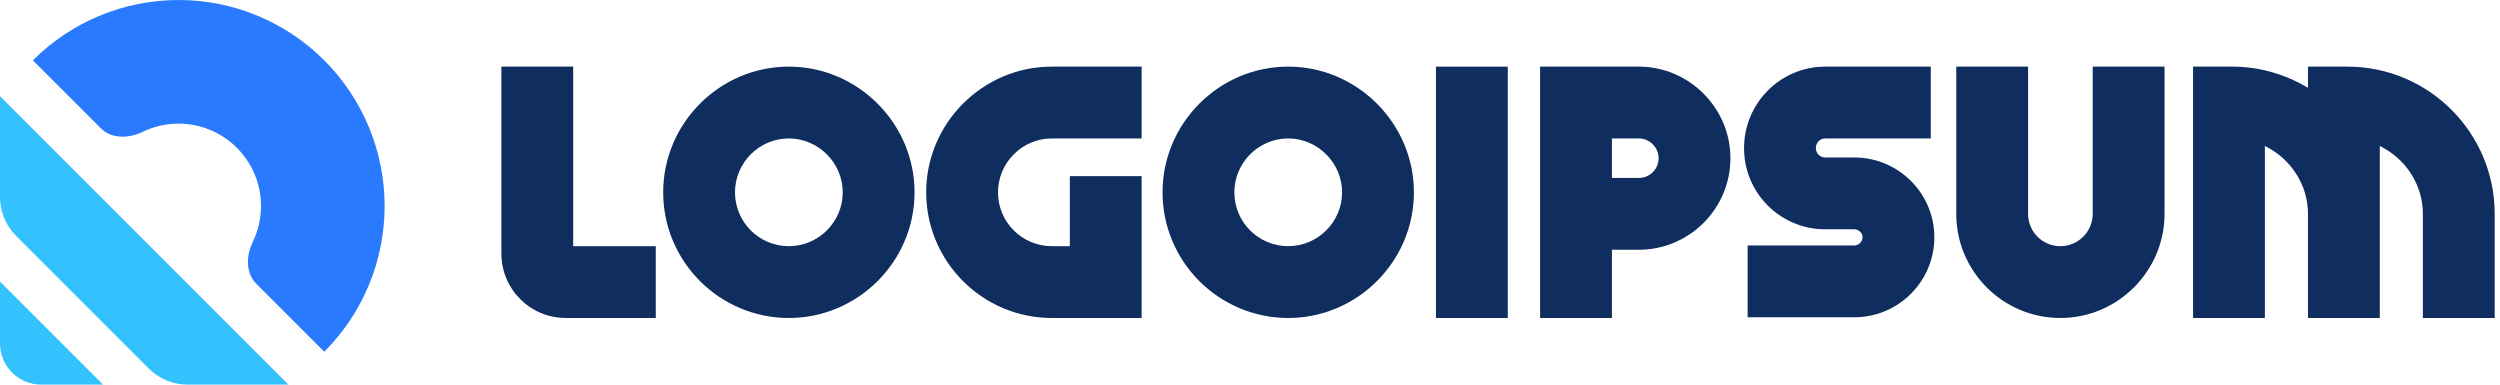
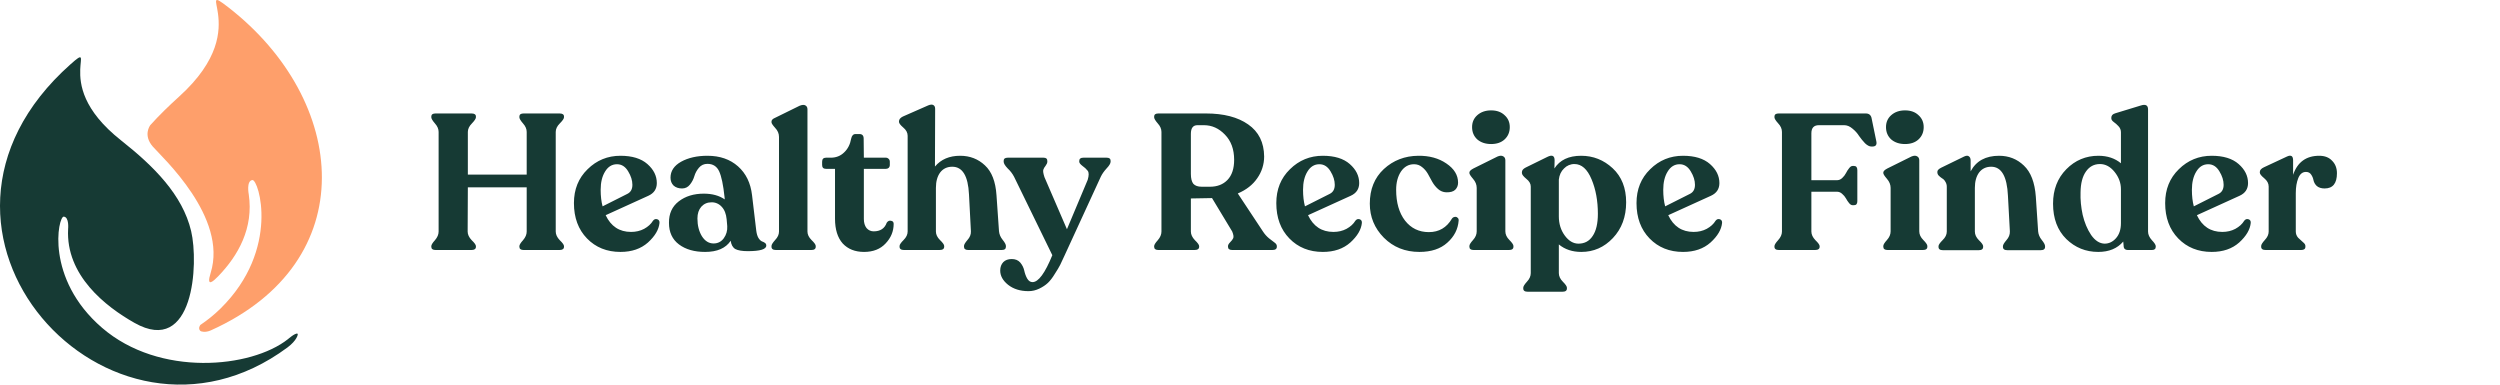
- <svg xmlns="http://www.w3.org/2000/svg" width="260" height="40" viewBox="0 0 260 40" fill="none">
-   <path d="M33.724 36.581C37.743 32.562 40 27.112 40 21.429C40 15.745 37.743 10.295 33.724 6.276C29.705 2.258 24.255 1.02188e-06 18.572 0C12.889 -1.02188e-06 7.438 2.258 3.419 6.276L10.491 13.347C11.606 14.463 13.408 14.407 14.828 13.718C15.984 13.157 17.262 12.857 18.572 12.857C20.845 12.857 23.025 13.76 24.633 15.368C26.24 16.975 27.143 19.155 27.143 21.429C27.143 22.738 26.843 24.017 26.282 25.173C25.593 26.592 25.537 28.394 26.653 29.51L33.724 36.581Z" fill="#297AFF" />
-   <path d="M30 40H19.51C17.994 40 16.541 39.398 15.469 38.326L1.674 24.531C0.602 23.459 0 22.006 0 20.49V10L30 40Z" fill="#34C2FF" />
-   <path d="M10.714 40H4.286C1.919 40 0 38.081 0 35.714V29.286L10.714 40Z" fill="#34C2FF" />
-   <path d="M244.137 6.929C252.577 6.929 259.448 13.801 259.448 22.241V33.071H251.979V22.241C251.979 19.141 250.112 16.452 247.498 15.182V33.071H240.029V22.241C240.029 19.141 238.161 16.452 235.547 15.182V33.071H228.078V6.929H232.186C235.024 6.929 237.713 7.751 240.029 9.133V6.929H244.137Z" fill="#0F2D5E" />
-   <path d="M225.112 22.241C225.112 28.216 220.219 33.071 214.281 33.071C208.306 33.071 203.451 28.216 203.451 22.241V6.929H210.92V22.241C210.92 24.108 212.414 25.602 214.281 25.602C216.111 25.602 217.643 24.108 217.643 22.241V6.929H225.112V22.241Z" fill="#0F2D5E" />
-   <path d="M201.174 24.668C201.174 29.262 197.439 32.996 192.846 32.996H181.754V25.527H192.846C193.294 25.527 193.705 25.154 193.705 24.668C193.705 24.22 193.294 23.847 192.846 23.847H189.821C185.153 23.847 181.381 20.075 181.381 15.407C181.381 10.738 185.153 6.929 189.821 6.929H200.8V14.398H189.821C189.261 14.398 188.85 14.846 188.85 15.407C188.85 15.929 189.261 16.378 189.821 16.378H192.846C197.439 16.378 201.174 20.112 201.174 24.668Z" fill="#0F2D5E" />
-   <path d="M170.441 6.929C175.67 6.929 179.964 11.224 179.964 16.452C179.964 21.718 175.67 25.975 170.441 25.975H167.64V33.071H160.171V6.929H170.441ZM170.441 18.506C171.562 18.506 172.495 17.61 172.495 16.452C172.495 15.332 171.562 14.398 170.441 14.398H167.64V18.506H170.441Z" fill="#0F2D5E" />
-   <path d="M156.809 33.071H149.34V6.929H156.809V33.071Z" fill="#0F2D5E" />
-   <path d="M147.046 20C147.046 27.208 141.145 33.071 133.975 33.071C126.767 33.071 120.904 27.208 120.904 20C120.904 12.83 126.767 6.929 133.975 6.929C141.145 6.929 147.046 12.83 147.046 20ZM139.577 20C139.577 16.938 137.037 14.398 133.975 14.398C130.875 14.398 128.373 16.938 128.373 20C128.373 23.1 130.875 25.602 133.975 25.602C137.037 25.602 139.577 23.1 139.577 20Z" fill="#0F2D5E" />
-   <path d="M118.731 18.32V33.071H109.394C102.187 33.071 96.323 27.208 96.323 20C96.323 12.83 102.187 6.929 109.394 6.929H118.731V14.398H109.394C106.295 14.398 103.793 16.938 103.793 20C103.793 23.1 106.295 25.602 109.394 25.602H111.262V18.32H118.731Z" fill="#0F2D5E" />
-   <path d="M95.113 20C95.113 27.208 89.212 33.071 82.042 33.071C74.834 33.071 68.971 27.208 68.971 20C68.971 12.83 74.834 6.929 82.042 6.929C89.212 6.929 95.113 12.83 95.113 20ZM87.644 20C87.644 16.938 85.104 14.398 82.042 14.398C78.942 14.398 76.44 16.938 76.44 20C76.44 23.1 78.942 25.602 82.042 25.602C85.104 25.602 87.644 23.1 87.644 20Z" fill="#0F2D5E" />
-   <path d="M68.201 25.602V33.071H58.865C55.131 33.071 52.143 30.083 52.143 26.349V6.929H59.612V25.602H68.201Z" fill="#0F2D5E" />
+ <svg xmlns="http://www.w3.org/2000/svg" width="260" height="40" fill="none" viewBox="0 0 260 40">
+   <path fill="#163A34" fill-rule="evenodd" d="M8.344 7.22c-.055 1.518.231 4.206 4.253 7.385 3.39 2.679 6.385 5.649 7.281 9.425.797 3.352.292 13.044-5.892 9.548-3.023-1.709-7.157-4.946-6.902-9.762 0 0 .129-1.237-.453-1.287-.58-.05-1.975 6.433 3.988 11.568 5.962 5.134 15.494 4.198 19.324 1.178 0 0 .76-.67.997-.574.106.042-.08.72-1.04 1.432C11.412 49.84-12.194 24.033 7.34 6.681c1.422-1.264 1.05-.733 1.004.539Z" clip-rule="evenodd" />
+   <path fill="#FE9F6B" fill-rule="evenodd" d="M22.673 1.433c.224 1.722.185 4.787-4.042 8.61-1.055.954-2.069 1.936-2.989 2.958-.072.094-.772 1.074.258 2.253.973 1.115 7.81 7.35 6.008 13.127-.504 1.616.317.833.782.353 2.086-2.152 3.698-5.016 3.18-8.525 0 0-.276-1.398.377-1.486.654-.086 2.928 7.2-3.292 13.345a14.642 14.642 0 0 1-2.116 1.725s-.29.35.003.627c.062.059.512.196 1.086-.062C37.826 27.21 36.214 10.446 23.755.768c-1.75-1.358-1.27-.776-1.082.665Z" clip-rule="evenodd" />
+   <path fill="#163A34" d="M45.296 26c-.294 0-.44-.113-.44-.34v-.06c0-.133.126-.34.38-.62.253-.293.38-.593.38-.9V13.72c0-.307-.127-.6-.38-.88-.254-.293-.38-.507-.38-.64v-.08c0-.213.146-.32.44-.32h3.74c.306 0 .46.107.46.32v.08c0 .133-.14.347-.42.64-.28.28-.42.573-.42.88v4.44h6.12v-4.44c0-.307-.127-.6-.38-.88-.254-.293-.38-.507-.38-.64v-.08c0-.213.146-.32.44-.32h3.74c.306 0 .46.107.46.32v.08c0 .133-.147.347-.44.64-.28.28-.42.573-.42.88v10.36c0 .307.14.607.42.9.293.28.44.487.44.62v.06c0 .227-.154.34-.46.34h-3.74c-.294 0-.44-.113-.44-.34v-.06c0-.133.126-.34.38-.62.253-.293.38-.593.38-.9v-4.6h-6.12l-.02 4.6c0 .307.14.607.42.9.293.28.44.487.44.62v.06c0 .227-.154.34-.46.34h-3.74Zm22.613-3.04c.12-.16.267-.213.44-.16.173.053.253.18.24.38-.067.693-.467 1.373-1.2 2.04-.733.653-1.687.98-2.86.98-1.413 0-2.573-.467-3.48-1.4-.907-.933-1.36-2.16-1.36-3.68 0-1.427.473-2.6 1.42-3.52.947-.933 2.087-1.4 3.42-1.4 1.213 0 2.147.287 2.8.86s.98 1.233.98 1.98c0 .613-.293 1.053-.88 1.32l-4.44 2.02c.547 1.16 1.427 1.74 2.64 1.74.507 0 .96-.107 1.36-.32.413-.227.72-.507.92-.84Zm-3.74-5.88c-.52 0-.933.253-1.24.76-.307.493-.46 1.127-.46 1.9 0 .653.067 1.227.2 1.72l2.58-1.3c.347-.173.52-.487.52-.94 0-.453-.147-.92-.44-1.4-.293-.493-.68-.74-1.16-.74ZM78.653 24c.04.307.114.553.22.74.12.187.24.307.36.36.12.04.227.093.32.16.094.067.14.16.14.28 0 .387-.64.58-1.92.58-.586 0-1.02-.073-1.3-.22-.266-.16-.426-.447-.48-.86-.52.773-1.406 1.16-2.66 1.16-1.12 0-2.026-.26-2.72-.78-.693-.52-1.04-1.267-1.04-2.24-.013-.96.327-1.707 1.02-2.24.694-.533 1.56-.8 2.6-.8.88 0 1.607.2 2.18.6l-.02-.24c-.133-1.267-.32-2.16-.56-2.68-.24-.52-.646-.78-1.22-.78-.36 0-.653.133-.88.4-.226.267-.386.56-.48.88-.093.32-.246.613-.46.88-.213.267-.486.4-.82.4-.36 0-.653-.1-.88-.3-.213-.213-.32-.487-.32-.82 0-.693.367-1.247 1.1-1.66.747-.413 1.66-.62 2.74-.62 1.294 0 2.354.367 3.18 1.1.827.733 1.314 1.733 1.46 3l.44 3.7Zm-4.44 1.32c.44 0 .794-.18 1.06-.54.267-.373.387-.793.36-1.26l-.06-.7c-.053-.573-.226-1.013-.52-1.32a1.374 1.374 0 0 0-1.06-.46c-.426 0-.78.153-1.06.46-.266.307-.4.713-.4 1.22 0 .72.154 1.333.46 1.84.32.507.727.76 1.22.76Zm6.483.68c-.307 0-.46-.113-.46-.34v-.08c0-.133.127-.34.38-.62.267-.28.4-.573.4-.88v-9.84c0-.347-.133-.66-.4-.94-.253-.28-.38-.473-.38-.58v-.08c0-.16.133-.293.4-.4l2.52-1.24c.267-.107.467-.12.6-.04.147.08.22.213.22.4v12.72c0 .307.14.6.42.88.293.28.44.487.44.62v.08c0 .227-.153.34-.46.34h-3.68Zm9.165.2c-.933 0-1.673-.293-2.22-.88-.533-.6-.8-1.46-.8-2.58v-5.18h-.94c-.266 0-.4-.133-.4-.4v-.34c0-.28.134-.42.4-.42h.5c.547 0 1.007-.18 1.38-.54.387-.36.634-.84.74-1.44.067-.32.22-.48.46-.48h.4c.294 0 .44.16.44.48l.02 1.98h2.3c.107 0 .2.04.28.12.08.08.12.18.12.3v.34c0 .12-.04.22-.12.3a.424.424 0 0 1-.28.1h-2.3v5.22c0 .387.094.7.28.94.2.227.447.34.74.34.694 0 1.147-.3 1.36-.9.12-.173.267-.24.44-.2.187.027.28.133.28.32 0 .773-.28 1.453-.84 2.04-.546.587-1.293.88-2.24.88Zm14.034-2.16c.027.32.154.62.38.9.227.28.34.493.34.64v.08c0 .227-.146.34-.44.34h-3.48c-.293 0-.44-.113-.44-.34v-.08c0-.133.12-.34.36-.62.254-.28.374-.58.36-.9l-.2-3.84c-.093-1.92-.673-2.88-1.74-2.88-.533 0-.953.2-1.26.6-.293.4-.44.933-.44 1.6v4.54c0 .307.14.6.42.88.294.28.44.487.44.62v.08c0 .227-.16.34-.48.34h-3.7c-.306 0-.46-.113-.46-.34v-.08c0-.133.14-.34.42-.62.28-.28.42-.573.42-.88v-9.96c0-.32-.153-.607-.46-.86-.293-.253-.44-.447-.44-.58v-.06c0-.2.134-.367.4-.5l2.64-1.16c.227-.093.4-.107.52-.04.134.067.2.2.2.4l-.02 6c.627-.747 1.5-1.12 2.62-1.12 1.014 0 1.874.333 2.58 1 .707.653 1.107 1.687 1.2 3.1l.26 3.74Zm11.207-7.64c.266 0 .4.107.4.32v.1c0 .173-.14.407-.42.7-.267.293-.467.58-.6.86l-3.78 8.22c-.174.387-.32.7-.44.94s-.307.553-.56.94c-.24.4-.48.713-.72.94-.24.227-.54.427-.9.6s-.734.26-1.12.26c-.854 0-1.56-.22-2.12-.66-.547-.44-.82-.933-.82-1.48 0-.36.106-.653.32-.88.213-.213.506-.32.88-.32.373 0 .666.12.88.36.213.253.353.533.42.84.066.307.166.58.3.82.146.253.333.38.56.38.613 0 1.3-.933 2.06-2.8l-3.98-8.16a3.175 3.175 0 0 0-.66-.86c-.28-.293-.42-.527-.42-.7v-.1c0-.213.14-.32.42-.32h3.74c.253 0 .38.113.38.34v.08c0 .12-.06.26-.18.42-.12.147-.2.287-.24.42-.04.133 0 .387.12.76l2.34 5.42 2.16-5.14c.133-.453.133-.767 0-.94a2.503 2.503 0 0 0-.54-.5c-.227-.173-.34-.32-.34-.44v-.08c0-.227.14-.34.42-.34h2.44Zm16.249 7.68c.174.267.38.5.62.7.254.187.454.34.6.46.147.107.22.227.22.36v.06c0 .227-.153.34-.46.34h-4.18c-.293 0-.44-.113-.44-.34v-.06c0-.12.074-.253.22-.4.16-.16.267-.3.32-.42.067-.133.034-.367-.1-.7l-2.1-3.48-2.2.04v3.44c0 .307.14.607.42.9.294.28.44.487.44.62v.06c0 .227-.16.34-.48.34h-3.76c-.293 0-.44-.113-.44-.34v-.06c0-.133.127-.34.38-.62.254-.293.38-.593.38-.9V13.72c0-.307-.126-.6-.38-.88-.253-.293-.38-.507-.38-.64v-.08c0-.213.147-.32.44-.32h4.94c1.854 0 3.32.38 4.4 1.14 1.094.76 1.647 1.873 1.66 3.34a3.89 3.89 0 0 1-.72 2.26c-.466.68-1.14 1.207-2.02 1.58l2.62 3.96Zm-6.38-4.66h.86c.76 0 1.367-.233 1.82-.7.467-.48.7-1.18.7-2.1 0-1.093-.32-1.967-.96-2.62-.626-.653-1.353-.98-2.18-.98h-.68c-.453 0-.68.3-.68.9v4.16c0 .48.087.827.26 1.04.187.2.474.3.86.3Zm15.985 3.54c.12-.16.267-.213.44-.16.173.053.253.18.24.38-.067.693-.467 1.373-1.2 2.04-.733.653-1.687.98-2.86.98-1.413 0-2.573-.467-3.48-1.4-.907-.933-1.36-2.16-1.36-3.68 0-1.427.473-2.6 1.42-3.52.947-.933 2.087-1.4 3.42-1.4 1.213 0 2.147.287 2.8.86s.98 1.233.98 1.98c0 .613-.293 1.053-.88 1.32l-4.44 2.02c.547 1.16 1.427 1.74 2.64 1.74.507 0 .96-.107 1.36-.32.413-.227.72-.507.92-.84Zm-3.74-5.88c-.52 0-.933.253-1.24.76-.307.493-.46 1.127-.46 1.9 0 .653.067 1.227.2 1.72l2.58-1.3c.347-.173.52-.487.52-.94 0-.453-.147-.92-.44-1.4-.293-.493-.68-.74-1.16-.74Zm10.404 9.12c-1.48 0-2.713-.493-3.7-1.48-.973-.987-1.46-2.167-1.46-3.54 0-1.493.487-2.693 1.46-3.6.987-.907 2.18-1.367 3.58-1.38 1.147-.013 2.12.253 2.92.8.813.547 1.22 1.213 1.22 2 0 .293-.1.54-.3.74-.2.187-.513.273-.94.26-.32-.013-.6-.127-.84-.34-.24-.213-.44-.46-.6-.74-.147-.28-.3-.56-.46-.84-.16-.28-.36-.513-.6-.7-.24-.2-.52-.3-.84-.3-.56 0-1.013.253-1.36.76-.333.507-.5 1.14-.5 1.9 0 1.333.307 2.4.92 3.2.627.8 1.453 1.2 2.48 1.2 1.053 0 1.853-.467 2.4-1.4a.412.412 0 0 1 .28-.18c.12-.027.22 0 .3.08.093.067.133.167.12.3-.067.893-.46 1.66-1.18 2.3-.707.64-1.673.96-2.9.96Zm8.857-11.7c-.346.32-.813.48-1.4.48-.586 0-1.066-.16-1.44-.48-.36-.333-.54-.76-.54-1.28 0-.507.18-.92.54-1.24.374-.333.854-.5 1.44-.5.587 0 1.054.167 1.4.5.36.32.54.733.54 1.24 0 .52-.18.947-.54 1.28Zm-3.22 11.5c-.293 0-.44-.113-.44-.34v-.08c0-.133.127-.34.38-.62.254-.28.38-.58.38-.9v-4.52c0-.333-.126-.647-.38-.94-.253-.293-.38-.493-.38-.6v-.06c0-.133.14-.273.42-.42l2.5-1.24c.254-.107.454-.113.6-.02.147.08.22.22.22.42v7.38c0 .32.14.62.42.9.28.28.42.487.42.62v.08c0 .227-.153.34-.46.34h-3.68Zm11.182-9.8c1.253 0 2.347.433 3.28 1.3.933.867 1.4 2.047 1.4 3.54 0 1.507-.46 2.747-1.38 3.72-.907.96-2 1.44-3.28 1.44-.933 0-1.713-.26-2.34-.78v2.98c0 .32.14.62.42.9.28.28.42.487.42.62V30c0 .227-.153.34-.46.34h-3.62c-.307 0-.46-.113-.46-.34v-.08c0-.133.127-.34.38-.62.267-.28.4-.58.4-.9v-9c0-.293-.153-.56-.46-.8-.307-.253-.46-.453-.46-.6v-.1c0-.187.133-.347.4-.48l2.24-1.1c.507-.253.76-.133.76.36l-.02.84c.56-.88 1.487-1.32 2.78-1.32Zm-.28 9.14c.64 0 1.133-.267 1.48-.8.36-.533.54-1.3.54-2.3 0-1.36-.22-2.56-.66-3.6-.44-1.053-1.033-1.58-1.78-1.58a1.48 1.48 0 0 0-1.08.46c-.307.293-.487.68-.54 1.16v3.82c0 .773.207 1.44.62 2 .413.56.887.84 1.42.84Zm14.258-2.38c.12-.16.267-.213.44-.16.173.053.253.18.24.38-.067.693-.467 1.373-1.2 2.04-.733.653-1.687.98-2.86.98-1.413 0-2.573-.467-3.48-1.4-.907-.933-1.36-2.16-1.36-3.68 0-1.427.473-2.6 1.42-3.52.947-.933 2.087-1.4 3.42-1.4 1.213 0 2.147.287 2.8.86s.98 1.233.98 1.98c0 .613-.293 1.053-.88 1.32l-4.44 2.02c.547 1.16 1.427 1.74 2.64 1.74.507 0 .96-.107 1.36-.32.413-.227.72-.507.92-.84Zm-3.74-5.88c-.52 0-.933.253-1.24.76-.307.493-.46 1.127-.46 1.9 0 .653.067 1.227.2 1.72l2.58-1.3c.347-.173.52-.487.52-.94 0-.453-.147-.92-.44-1.4-.293-.493-.68-.74-1.16-.74ZM185.003 26c-.307 0-.46-.113-.46-.34v-.06c0-.133.126-.34.38-.62.266-.293.4-.593.4-.9V13.72c0-.32-.134-.62-.4-.9-.254-.28-.38-.487-.38-.62v-.08c0-.213.146-.32.44-.32h9.06c.36 0 .566.193.62.58l.48 2.34c.066.347-.074.52-.42.52h-.1c-.2 0-.42-.113-.66-.34a6.6 6.6 0 0 1-.62-.76c-.174-.28-.4-.533-.68-.76-.28-.24-.567-.36-.86-.36h-2.64c-.52 0-.78.28-.78.84v4.88h2.68c.186 0 .36-.073.52-.22.173-.16.306-.333.4-.52.093-.187.2-.353.32-.5.12-.16.24-.24.36-.24h.16c.226 0 .34.147.34.44v3.22c0 .28-.114.42-.34.42h-.16c-.12 0-.24-.073-.36-.22a2.987 2.987 0 0 1-.32-.48 1.687 1.687 0 0 0-.4-.48.758.758 0 0 0-.52-.22h-2.68v4.14c0 .307.14.607.42.9.293.28.44.487.44.62v.06c0 .227-.16.34-.48.34h-3.76Zm14.521-11.5c-.346.32-.813.48-1.4.48-.586 0-1.066-.16-1.44-.48-.36-.333-.54-.76-.54-1.28 0-.507.18-.92.54-1.24.374-.333.854-.5 1.44-.5.587 0 1.054.167 1.4.5.36.32.54.733.54 1.24 0 .52-.18.947-.54 1.28Zm-3.22 11.5c-.293 0-.44-.113-.44-.34v-.08c0-.133.127-.34.38-.62.254-.28.38-.58.38-.9v-4.52c0-.333-.126-.647-.38-.94-.253-.293-.38-.493-.38-.6v-.06c0-.133.14-.273.42-.42l2.5-1.24c.254-.107.454-.113.6-.02.147.08.22.22.22.42v7.38c0 .32.14.62.42.9.28.28.42.487.42.62v.08c0 .227-.153.34-.46.34h-3.68Zm15.662-1.94c.027.32.153.62.38.9s.34.493.34.64v.08c0 .227-.153.34-.46.34h-3.46c-.307 0-.46-.113-.46-.34v-.08c0-.133.12-.34.36-.62.253-.28.373-.587.36-.92l-.2-3.7c-.093-2.013-.673-3.02-1.74-3.02-.533 0-.953.2-1.26.6-.293.4-.44.933-.44 1.6v4.54c0 .32.14.62.42.9.293.28.44.487.44.62v.08c0 .227-.153.34-.46.34h-3.72c-.307 0-.46-.113-.46-.34v-.08c0-.133.14-.34.42-.62.293-.28.44-.58.44-.9v-4.66a.95.95 0 0 0-.16-.54.833.833 0 0 0-.34-.34 2.245 2.245 0 0 1-.34-.28.49.49 0 0 1-.14-.32v-.08c0-.147.133-.287.4-.42l2.38-1.16c.227-.107.393-.113.5-.02.12.08.18.227.18.44v1.12c.573-1.08 1.56-1.62 2.96-1.62 1.013 0 1.873.34 2.58 1.02.72.68 1.133 1.76 1.24 3.24l.24 3.6Zm11.431.02c0 .307.133.607.4.9.267.28.4.487.4.62v.06c0 .227-.133.34-.4.34h-2.48c-.307 0-.46-.147-.46-.44l-.04-.44c-.613.72-1.48 1.08-2.6 1.08-1.293 0-2.4-.447-3.32-1.34-.92-.907-1.38-2.133-1.38-3.68 0-1.453.46-2.647 1.38-3.58.92-.933 2.033-1.4 3.34-1.4.933 0 1.713.26 2.34.78v-3.2a.895.895 0 0 0-.26-.66 3.05 3.05 0 0 0-.5-.44c-.16-.12-.24-.247-.24-.38v-.06c0-.227.14-.38.42-.46l2.62-.8c.52-.173.78-.04.78.4v12.7Zm-4.52 1.26c.453 0 .847-.187 1.18-.56.347-.387.52-.913.52-1.58v-3.52c0-.653-.22-1.253-.66-1.8-.44-.547-.947-.82-1.52-.82-.613 0-1.1.26-1.46.78-.36.507-.547 1.227-.56 2.16-.027.76.047 1.54.22 2.34.187.8.48 1.5.88 2.1.413.587.88.887 1.4.9Zm14.52-2.38c.12-.16.267-.213.44-.16.174.053.254.18.24.38-.066.693-.466 1.373-1.2 2.04-.733.653-1.686.98-2.86.98-1.413 0-2.573-.467-3.48-1.4-.906-.933-1.36-2.16-1.36-3.68 0-1.427.474-2.6 1.42-3.52.947-.933 2.087-1.4 3.42-1.4 1.214 0 2.147.287 2.8.86.654.573.98 1.233.98 1.98 0 .613-.293 1.053-.88 1.32l-4.44 2.02c.547 1.16 1.427 1.74 2.64 1.74.507 0 .96-.107 1.36-.32.414-.227.72-.507.92-.84Zm-3.74-5.88c-.52 0-.933.253-1.24.76-.306.493-.46 1.127-.46 1.9 0 .653.067 1.227.2 1.72l2.58-1.3c.347-.173.52-.487.52-.94 0-.453-.146-.92-.44-1.4-.293-.493-.68-.74-1.16-.74Zm11.545-.88c.573 0 1.02.173 1.34.52.333.333.5.767.5 1.3 0 1.053-.427 1.58-1.28 1.58-.347 0-.62-.087-.82-.26a1.148 1.148 0 0 1-.34-.6 1.489 1.489 0 0 0-.24-.58c-.12-.187-.3-.28-.54-.28-.36 0-.627.213-.8.64-.174.427-.26.947-.26 1.56v4c0 .24.08.453.24.64.173.173.34.327.5.46.173.133.26.267.26.4v.08c0 .227-.147.34-.44.34h-3.7c-.307 0-.46-.113-.46-.34v-.08c0-.133.126-.34.38-.62.266-.28.4-.573.4-.88V19.4c0-.32-.154-.607-.46-.86-.307-.253-.46-.447-.46-.58v-.08c0-.187.14-.347.42-.48l2.4-1.12c.426-.2.64-.067.64.4v1.5c.453-1.32 1.36-1.98 2.72-1.98Z" />
</svg>
